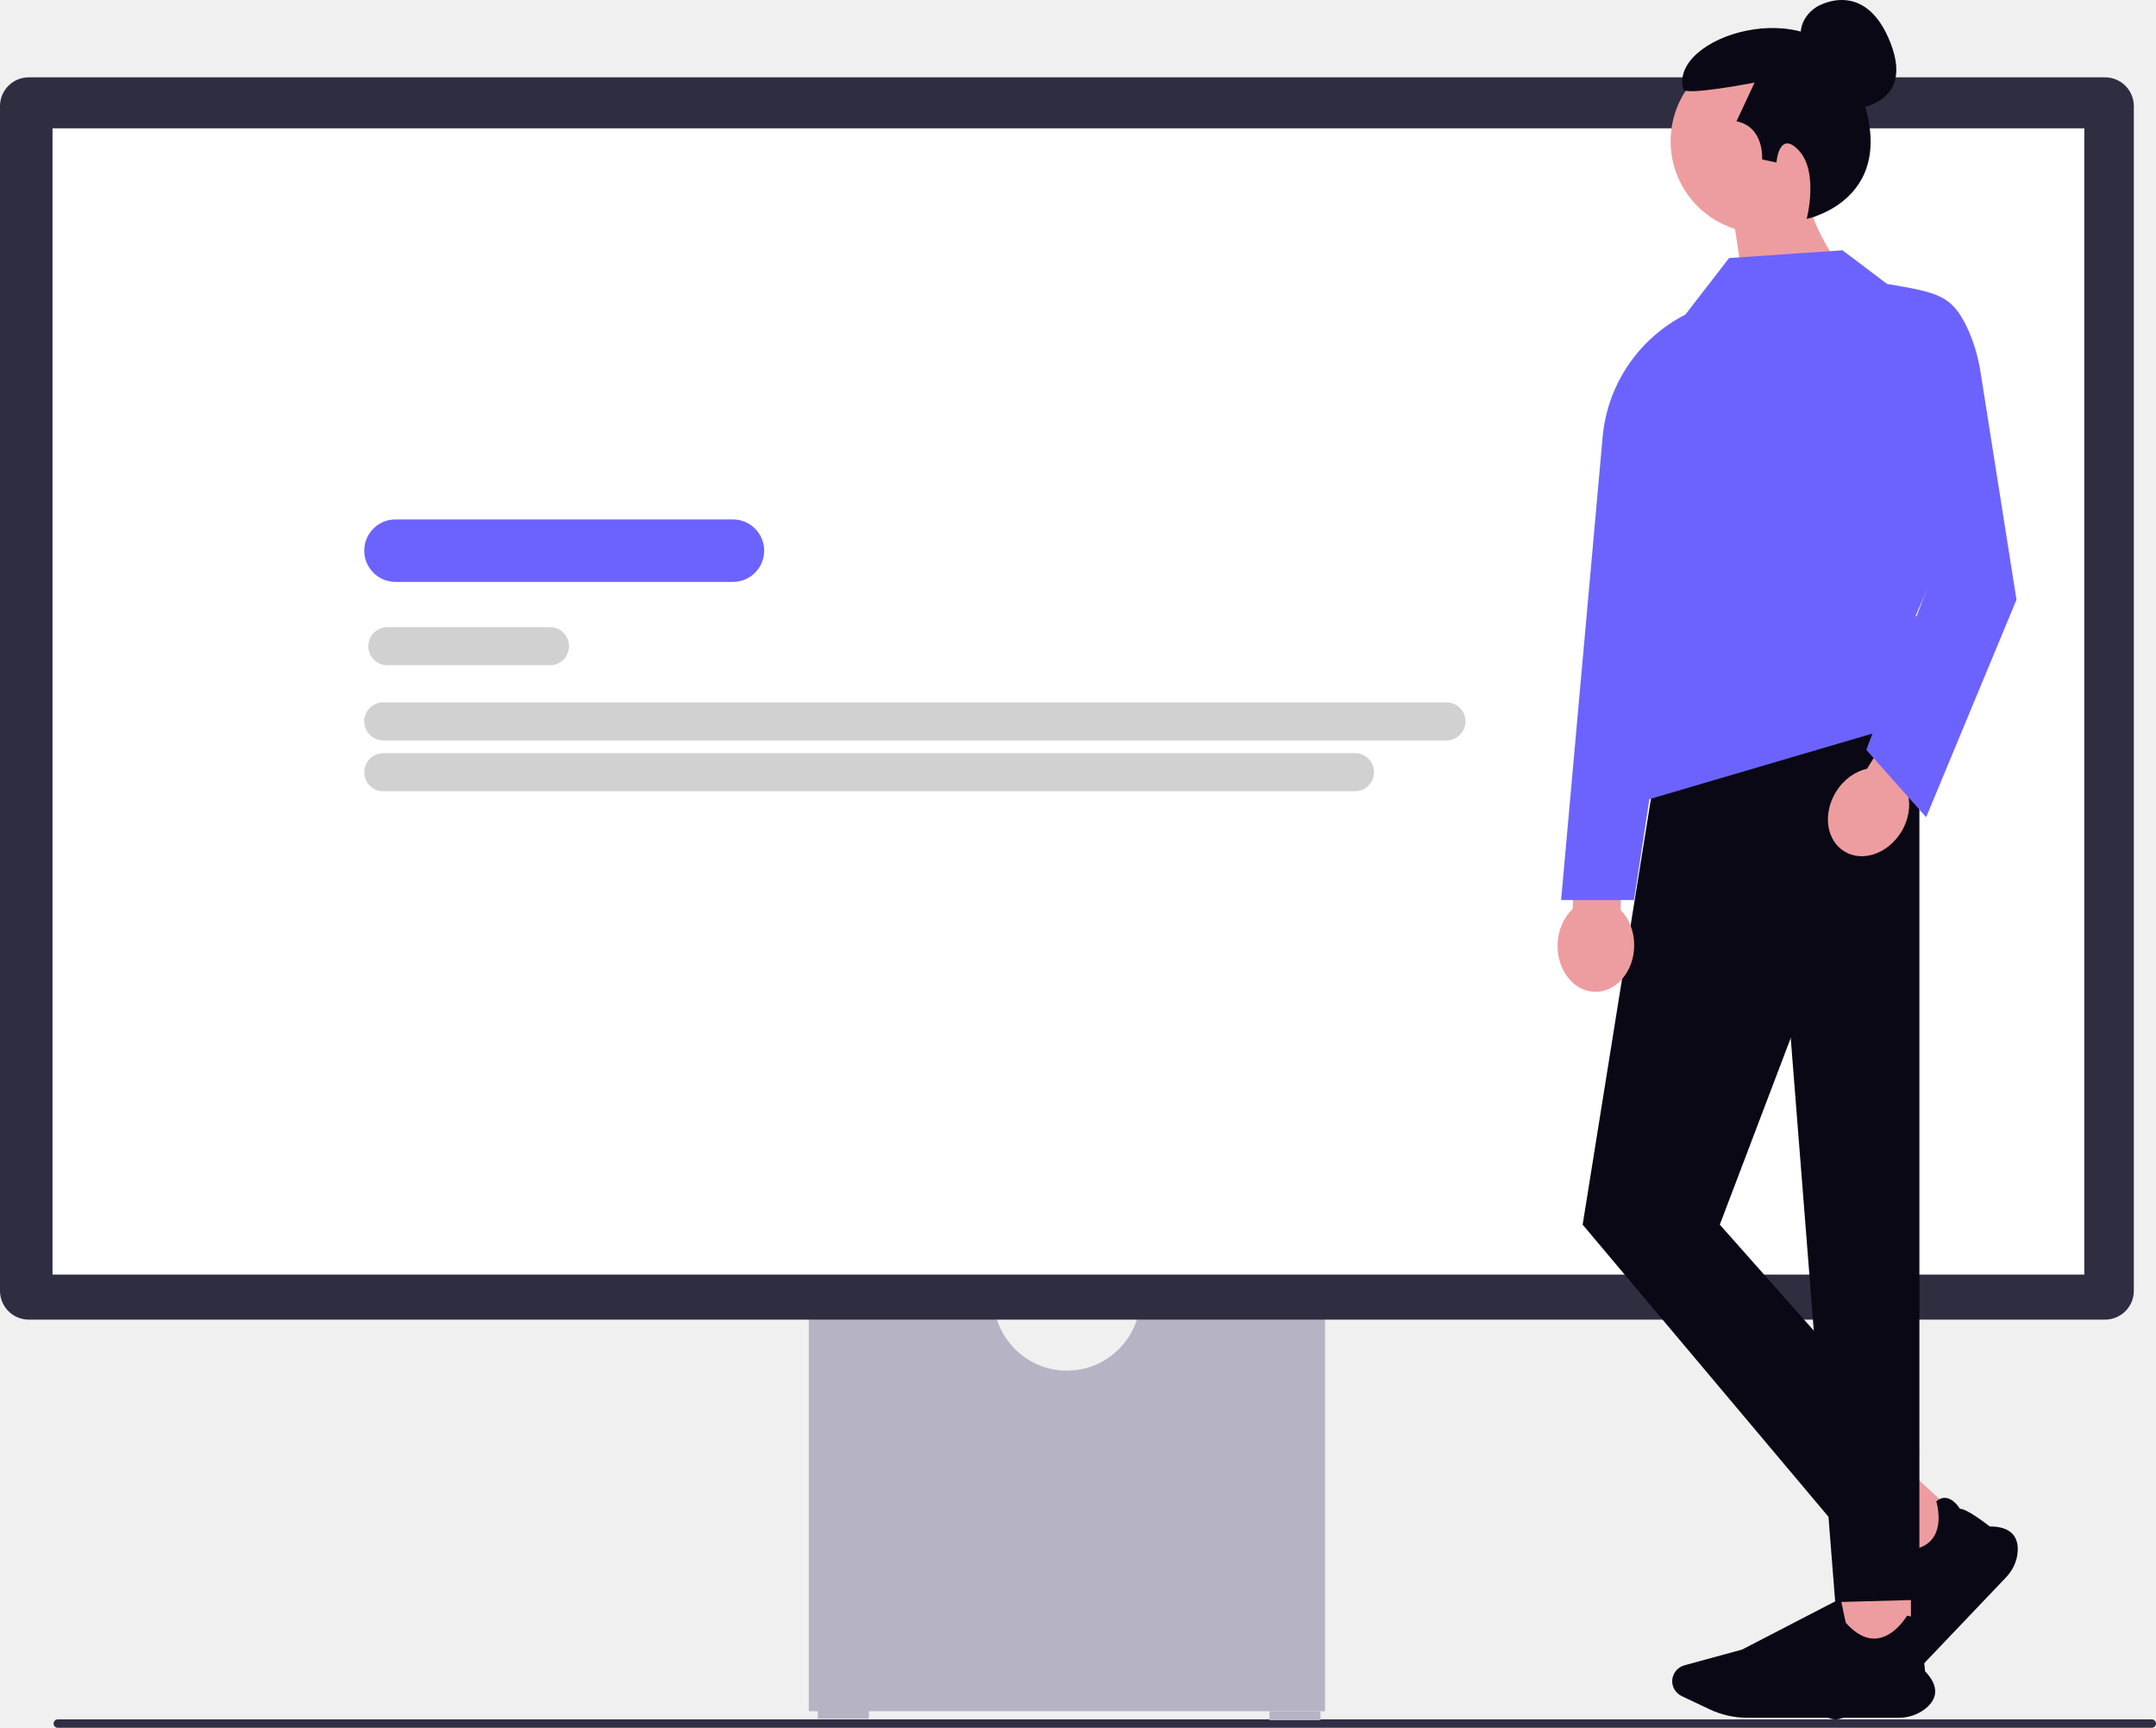
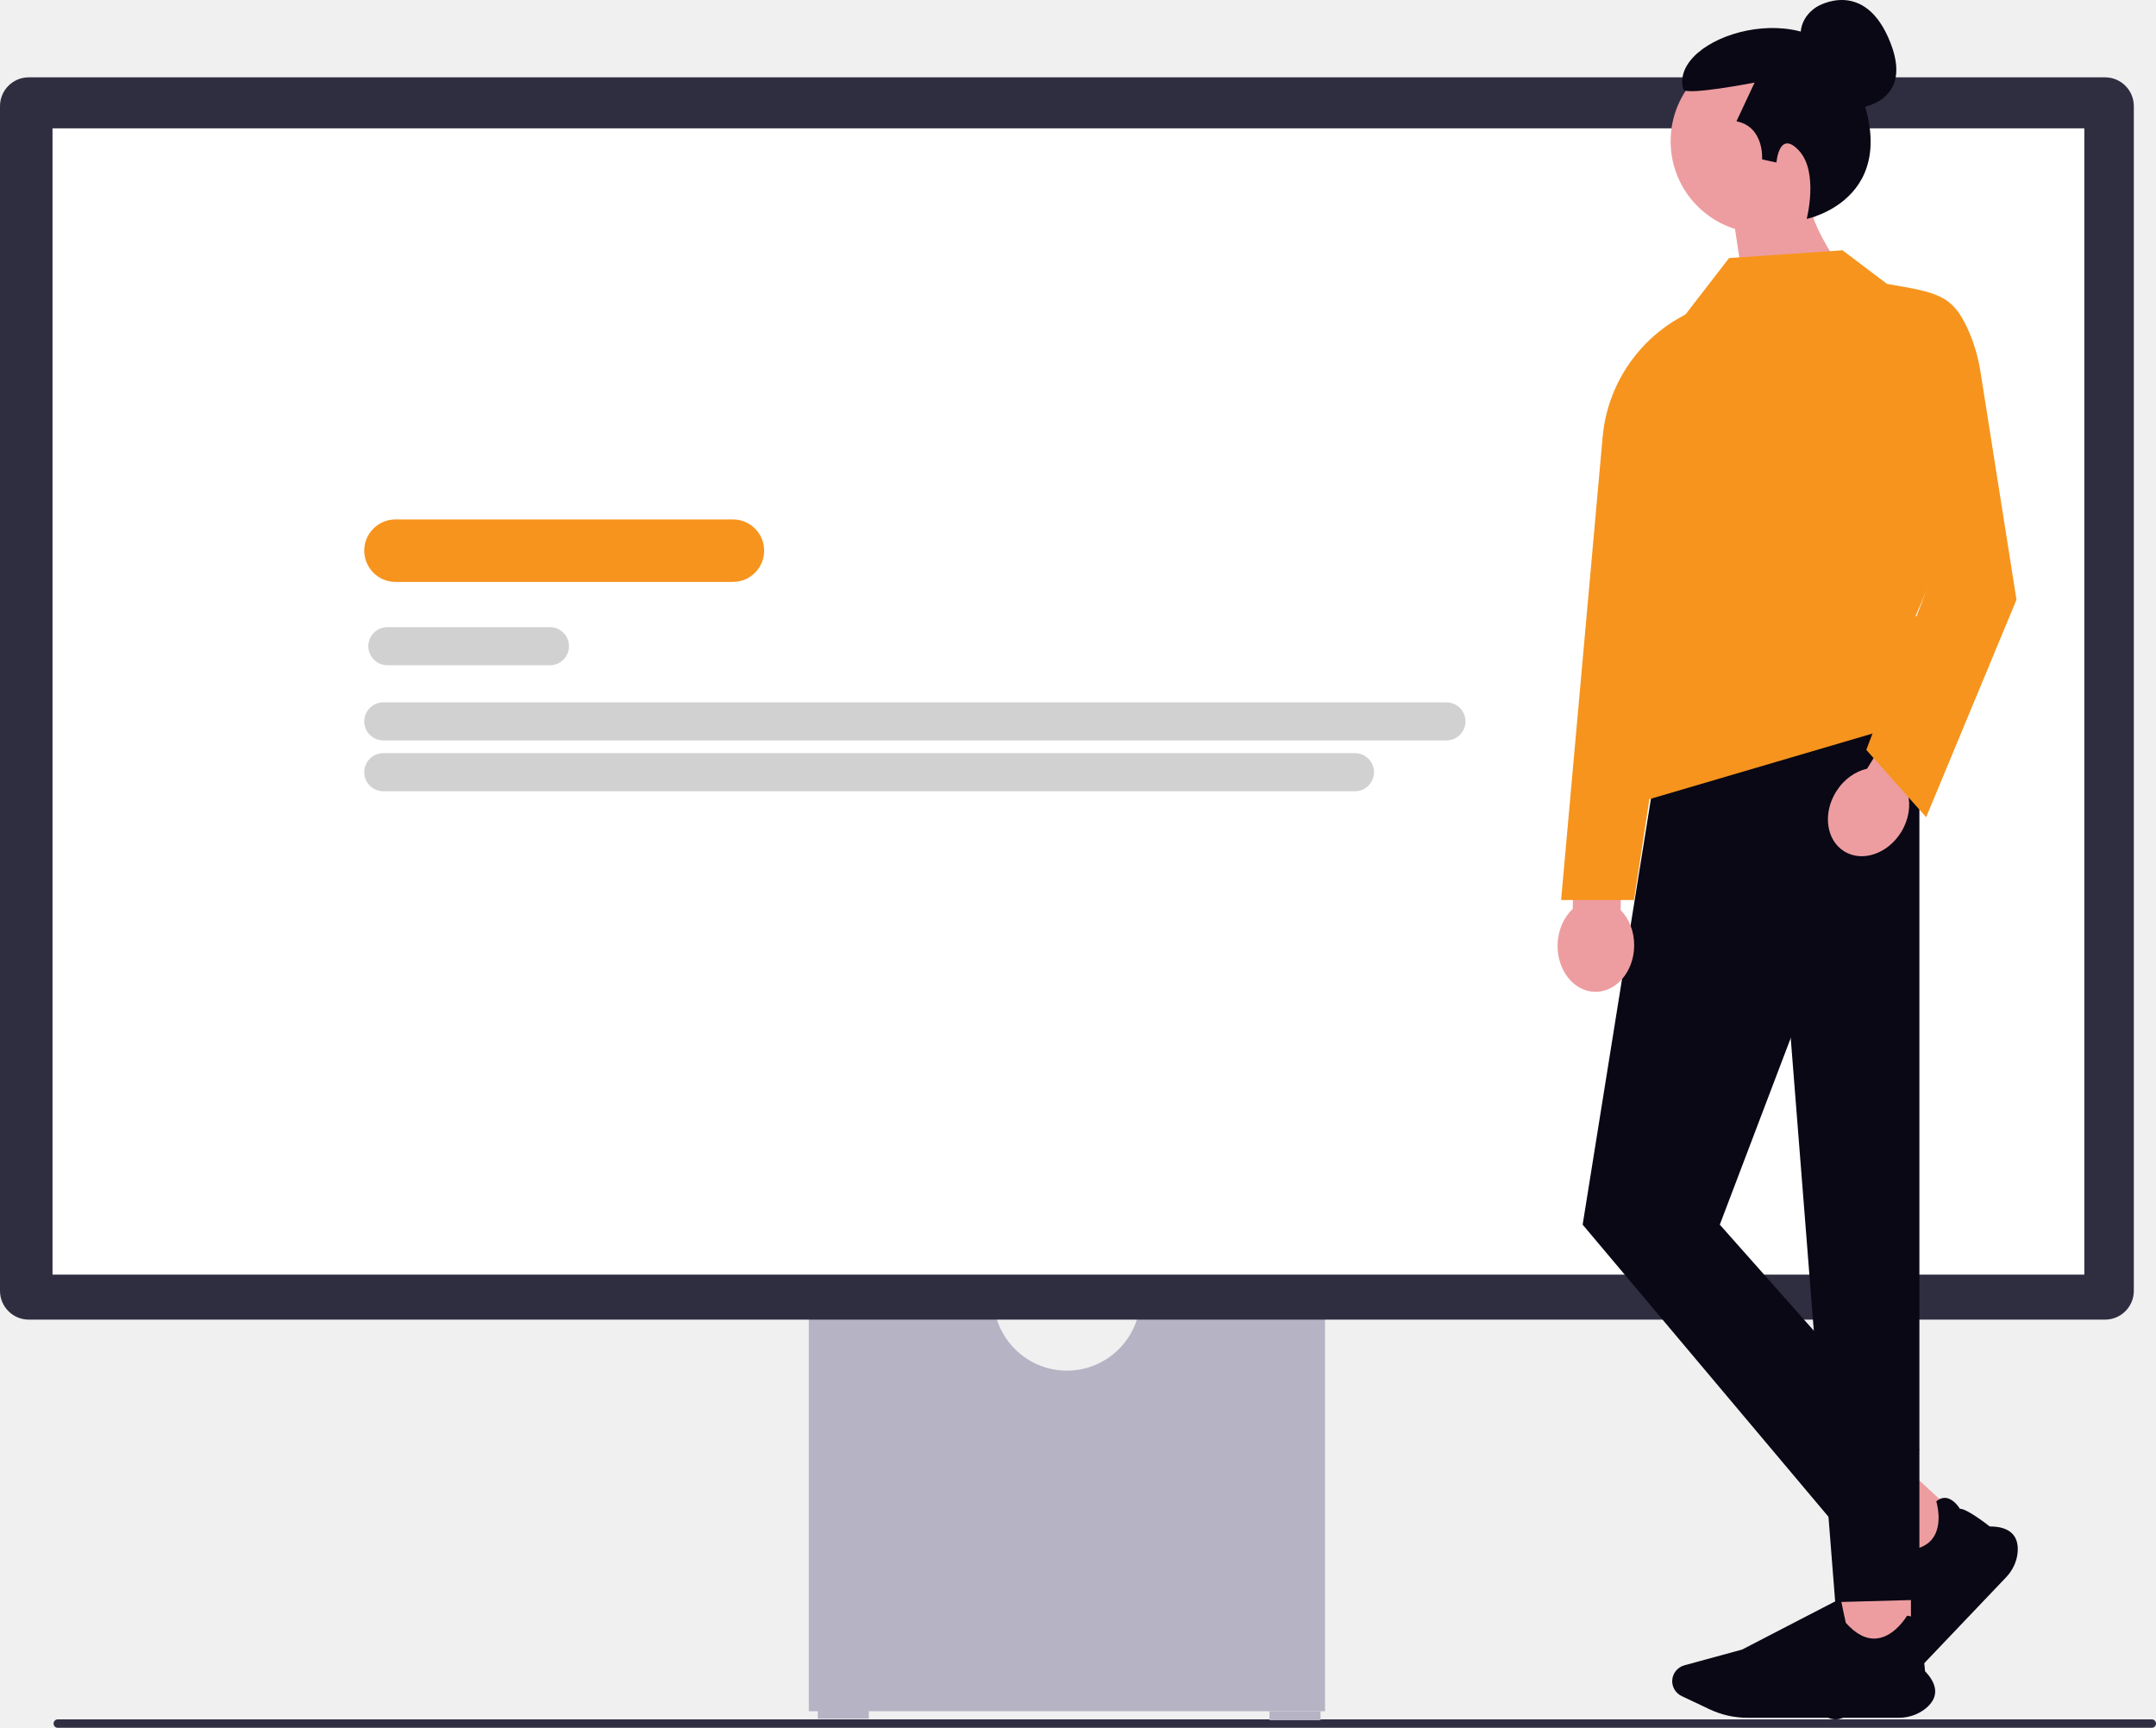
<svg xmlns="http://www.w3.org/2000/svg" width="610.82" height="489.571" viewBox="0 0 610.82 489.571">
  <path d="m15.18,488.381c0,.66.53,1.19,1.19,1.19h593.26c.66,0,1.19-.53,1.19-1.19s-.53-1.19-1.19-1.19H16.37c-.66,0-1.19.53-1.19,1.19Z" fill="#2f2e43" stroke-width="0" />
  <path d="m322.818,370.945c-1.629,9.874-10.221,17.43-20.549,17.43s-18.92-7.556-20.549-17.43h-52.573v113.935h146.245v-113.935h-52.573l0-0Z" fill="#b6b3c5" stroke-width="0" />
  <rect x="231.697" y="484.455" width="14.454" height="2.551" fill="#b6b3c5" stroke-width="0" />
  <rect x="359.662" y="484.881" width="14.454" height="2.551" fill="#b6b3c5" stroke-width="0" />
  <path d="m596.385,373.921H8.153c-4.496,0-8.153-3.658-8.153-8.153V30.064c0-4.495,3.657-8.153,8.153-8.153h588.232c4.496,0,8.153,3.658,8.153,8.153v335.703c0,4.495-3.658,8.153-8.153,8.153v-0Z" fill="#2f2e41" stroke-width="0" />
  <rect x="14.88" y="36.366" width="575.629" height="324.801" fill="#fff" stroke-width="0" />
  <path d="m522.121,161.103h-31.409c-2.729,0-4.95-2.22-4.95-4.95s2.22-4.95,4.95-4.95h31.409c2.729,0,4.95,2.22,4.95,4.95s-2.22,4.95-4.95,4.95Z" fill="#d1d1d2" stroke-width="0" />
  <path d="m558.242,161.103h-14.658c-2.729,0-4.95-2.22-4.95-4.95s2.22-4.95,4.95-4.95h14.658c2.729,0,4.95,2.22,4.95,4.95s-2.22,4.95-4.95,4.95Z" fill="#d1d1d2" stroke-width="0" />
-   <path d="m207.647,164.883h-95.604c-4.88,0-8.851-3.971-8.851-8.851s3.97-8.851,8.851-8.851h95.604c4.881,0,8.851,3.971,8.851,8.851s-3.97,8.851-8.851,8.851Z" fill="#6c63ff" stroke-width="0" />
+   <path d="m207.647,164.883h-95.604c-4.88,0-8.851-3.971-8.851-8.851s3.97-8.851,8.851-8.851h95.604c4.881,0,8.851,3.971,8.851,8.851s-3.97,8.851-8.851,8.851Z" fill="#f7941d" stroke-width="0" />
  <path d="m155.813,188.496h-46.074c-2.975,0-5.395-2.42-5.395-5.395,0-2.975,2.42-5.396,5.395-5.396h46.074c2.975,0,5.395,2.42,5.395,5.396,0,2.975-2.42,5.395-5.395,5.395Z" fill="#d1d1d2" stroke-width="0" />
  <path d="m409.797,209.805H108.587c-2.975,0-5.395-2.42-5.395-5.396s2.42-5.396,5.395-5.396h301.209c2.975,0,5.395,2.42,5.395,5.396s-2.42,5.396-5.395,5.396Z" fill="#d1d1d2" stroke-width="0" />
  <path d="m383.88,224.203H108.587c-2.975,0-5.395-2.42-5.395-5.396,0-2.975,2.42-5.395,5.395-5.395h275.293c2.975,0,5.395,2.42,5.395,5.395,0,2.975-2.42,5.396-5.395,5.396Z" fill="#d1d1d2" stroke-width="0" />
  <polygon points="557.342 432.037 543.525 446.546 528.799 432.933 542.616 418.424 557.342 432.037" fill="#ed9da0" stroke-width="0" />
  <path d="m568.378,446.897l-29.37,30.839c-2.51,2.636-5.646,4.718-9.067,6.022l-8.188,3.121c-1.693.645-3.642.272-4.966-.952-1.552-1.435-1.945-3.734-.956-5.591l7.876-14.774,8.405-29.962.091.056c2.286,1.408,5.754,3.521,6.001,3.61,4.352.154,7.468-.94,9.261-3.253,3.128-4.033,1.144-10.471,1.123-10.536l-.016-.049.04-.034c.912-.779,1.872-1.09,2.855-.926,2.086.349,3.578,2.691,3.796,3.052,1.957-.082,7.967,4.624,8.45,5.006,2.95-.008,5.113.692,6.428,2.08,1.15,1.213,1.65,2.936,1.488,5.119-.195,2.627-1.351,5.174-3.253,7.172l0-0Z" fill="#090814" stroke-width="0" />
  <rect x="521.198" y="448.741" width="20.193" height="19.895" fill="#ed9da0" stroke-width="0" />
  <path d="m537.944,486.733h-42.923c-3.669,0-7.355-.828-10.662-2.394l-7.913-3.748c-1.636-.775-2.693-2.431-2.693-4.22,0-2.097,1.433-3.953,3.485-4.512l16.325-4.451,27.928-14.463.021.104c.522,2.606,1.332,6.543,1.434,6.782,2.864,3.233,5.806,4.722,8.745,4.429,5.126-.512,8.533-6.343,8.567-6.402l.026-.045.052.005c1.2.122,2.088.599,2.639,1.418,1.169,1.737.456,4.412.339,4.816,1.4,1.35,2.029,8.888,2.077,9.497,2.025,2.114,2.987,4.147,2.859,6.042-.111,1.656-1.044,3.195-2.771,4.572-2.078,1.657-4.754,2.57-7.535,2.57Z" fill="#090814" stroke-width="0" />
  <polygon points="543.788 198.181 472.235 198.216 448.384 347.007 519.937 432.051 543.788 410.79 487.241 347.007 543.788 198.181" fill="#090814" stroke-width="0" />
  <polygon points="501.496 220.115 543.788 198.181 543.788 453.312 519.937 453.967 501.496 220.115" fill="#090814" stroke-width="0" />
  <path d="m459.133,257.848l.504-23.225-13.56-.294-.504,23.225c-2.53,2.349-4.2,5.998-4.29,10.135-.157,7.24,4.573,13.214,10.564,13.344s10.976-5.633,11.133-12.873c.09-4.138-1.421-7.856-3.846-10.312v-0Z" fill="#ed9da0" stroke-width="0" />
  <path d="m523.436,31.03s19.465-.042,12.194-18.798-20.812-10.358-20.812-10.358c0,0-5.705,3.014-4.529,9.737" fill="#090814" stroke-width="0" />
  <path d="m525.384,40.027c0-14.38-11.657-26.038-26.038-26.038s-26.038,11.657-26.038,26.038c0,11.662,7.668,21.533,18.237,24.847l5.034,33.266,25.66-21.384s-5.544-7.061-8.516-15.022c7.026-4.663,11.661-12.642,11.661-21.707Z" fill="#ed9da0" stroke-width="0" />
  <path d="m511.856,62.022s3.458-13.257-2.196-19.352c-5.641-6.082-6.37,3.381-6.37,3.381l-4.07-.885s.708-9.202-7.256-10.795l5.132-10.972s-19.648,3.815-20.19,1.912c-4.261-14.974,36.39-27.765,47.62-4.92,17.466,35.53-12.671,41.632-12.671,41.632h-0Z" fill="#090814" stroke-width="0" />
-   <path d="m488.858,85.218h-0c-18.903,3.694-33.092,19.433-34.813,38.617l-11.766,131.195h20.648l25.931-169.812v-0Z" fill="#6c63ff" stroke-width="0" />
-   <polyline points="469.334 189.746 466.119 226.789 553.408 201.116 542.772 174.342 562.578 128.863 522.148 70.914 489.873 73.115 477.403 89.253" fill="#6c63ff" stroke-width="0" />
+   <path d="m488.858,85.218h-0c-18.903,3.694-33.092,19.433-34.813,38.617l-11.766,131.195h20.648l25.931-169.812v-0Z" fill="#f7941d" stroke-width="0" />
+   <polyline points="469.334 189.746 466.119 226.789 553.408 201.116 542.772 174.342 562.578 128.863 522.148 70.914 489.873 73.115 477.403 89.253" fill="#f7941d" stroke-width="0" />
  <path d="m540.519,224.925l12.175-19.784-11.552-7.109-12.175,19.784c-3.37.748-6.656,3.052-8.825,6.577-3.795,6.167-2.734,13.712,2.37,16.853,5.104,3.141,12.318.687,16.113-5.48,2.169-3.525,2.745-7.496,1.894-10.842h0Z" fill="#ed9da0" stroke-width="0" />
-   <path d="m515.547,71.648l7.038-.292,12.033,9.094c14.259,2.432,18.394,3.113,22.763,12.532,1.836,3.958,3.053,8.174,3.733,12.483l10.18,64.475-25.588,61.616-16.956-19.072,18.126-48.173-3.011-11.523" fill="#6c63ff" stroke-width="0" />
+   <path d="m515.547,71.648l7.038-.292,12.033,9.094c14.259,2.432,18.394,3.113,22.763,12.532,1.836,3.958,3.053,8.174,3.733,12.483l10.18,64.475-25.588,61.616-16.956-19.072,18.126-48.173-3.011-11.523" fill="#f7941d" stroke-width="0" />
</svg>
